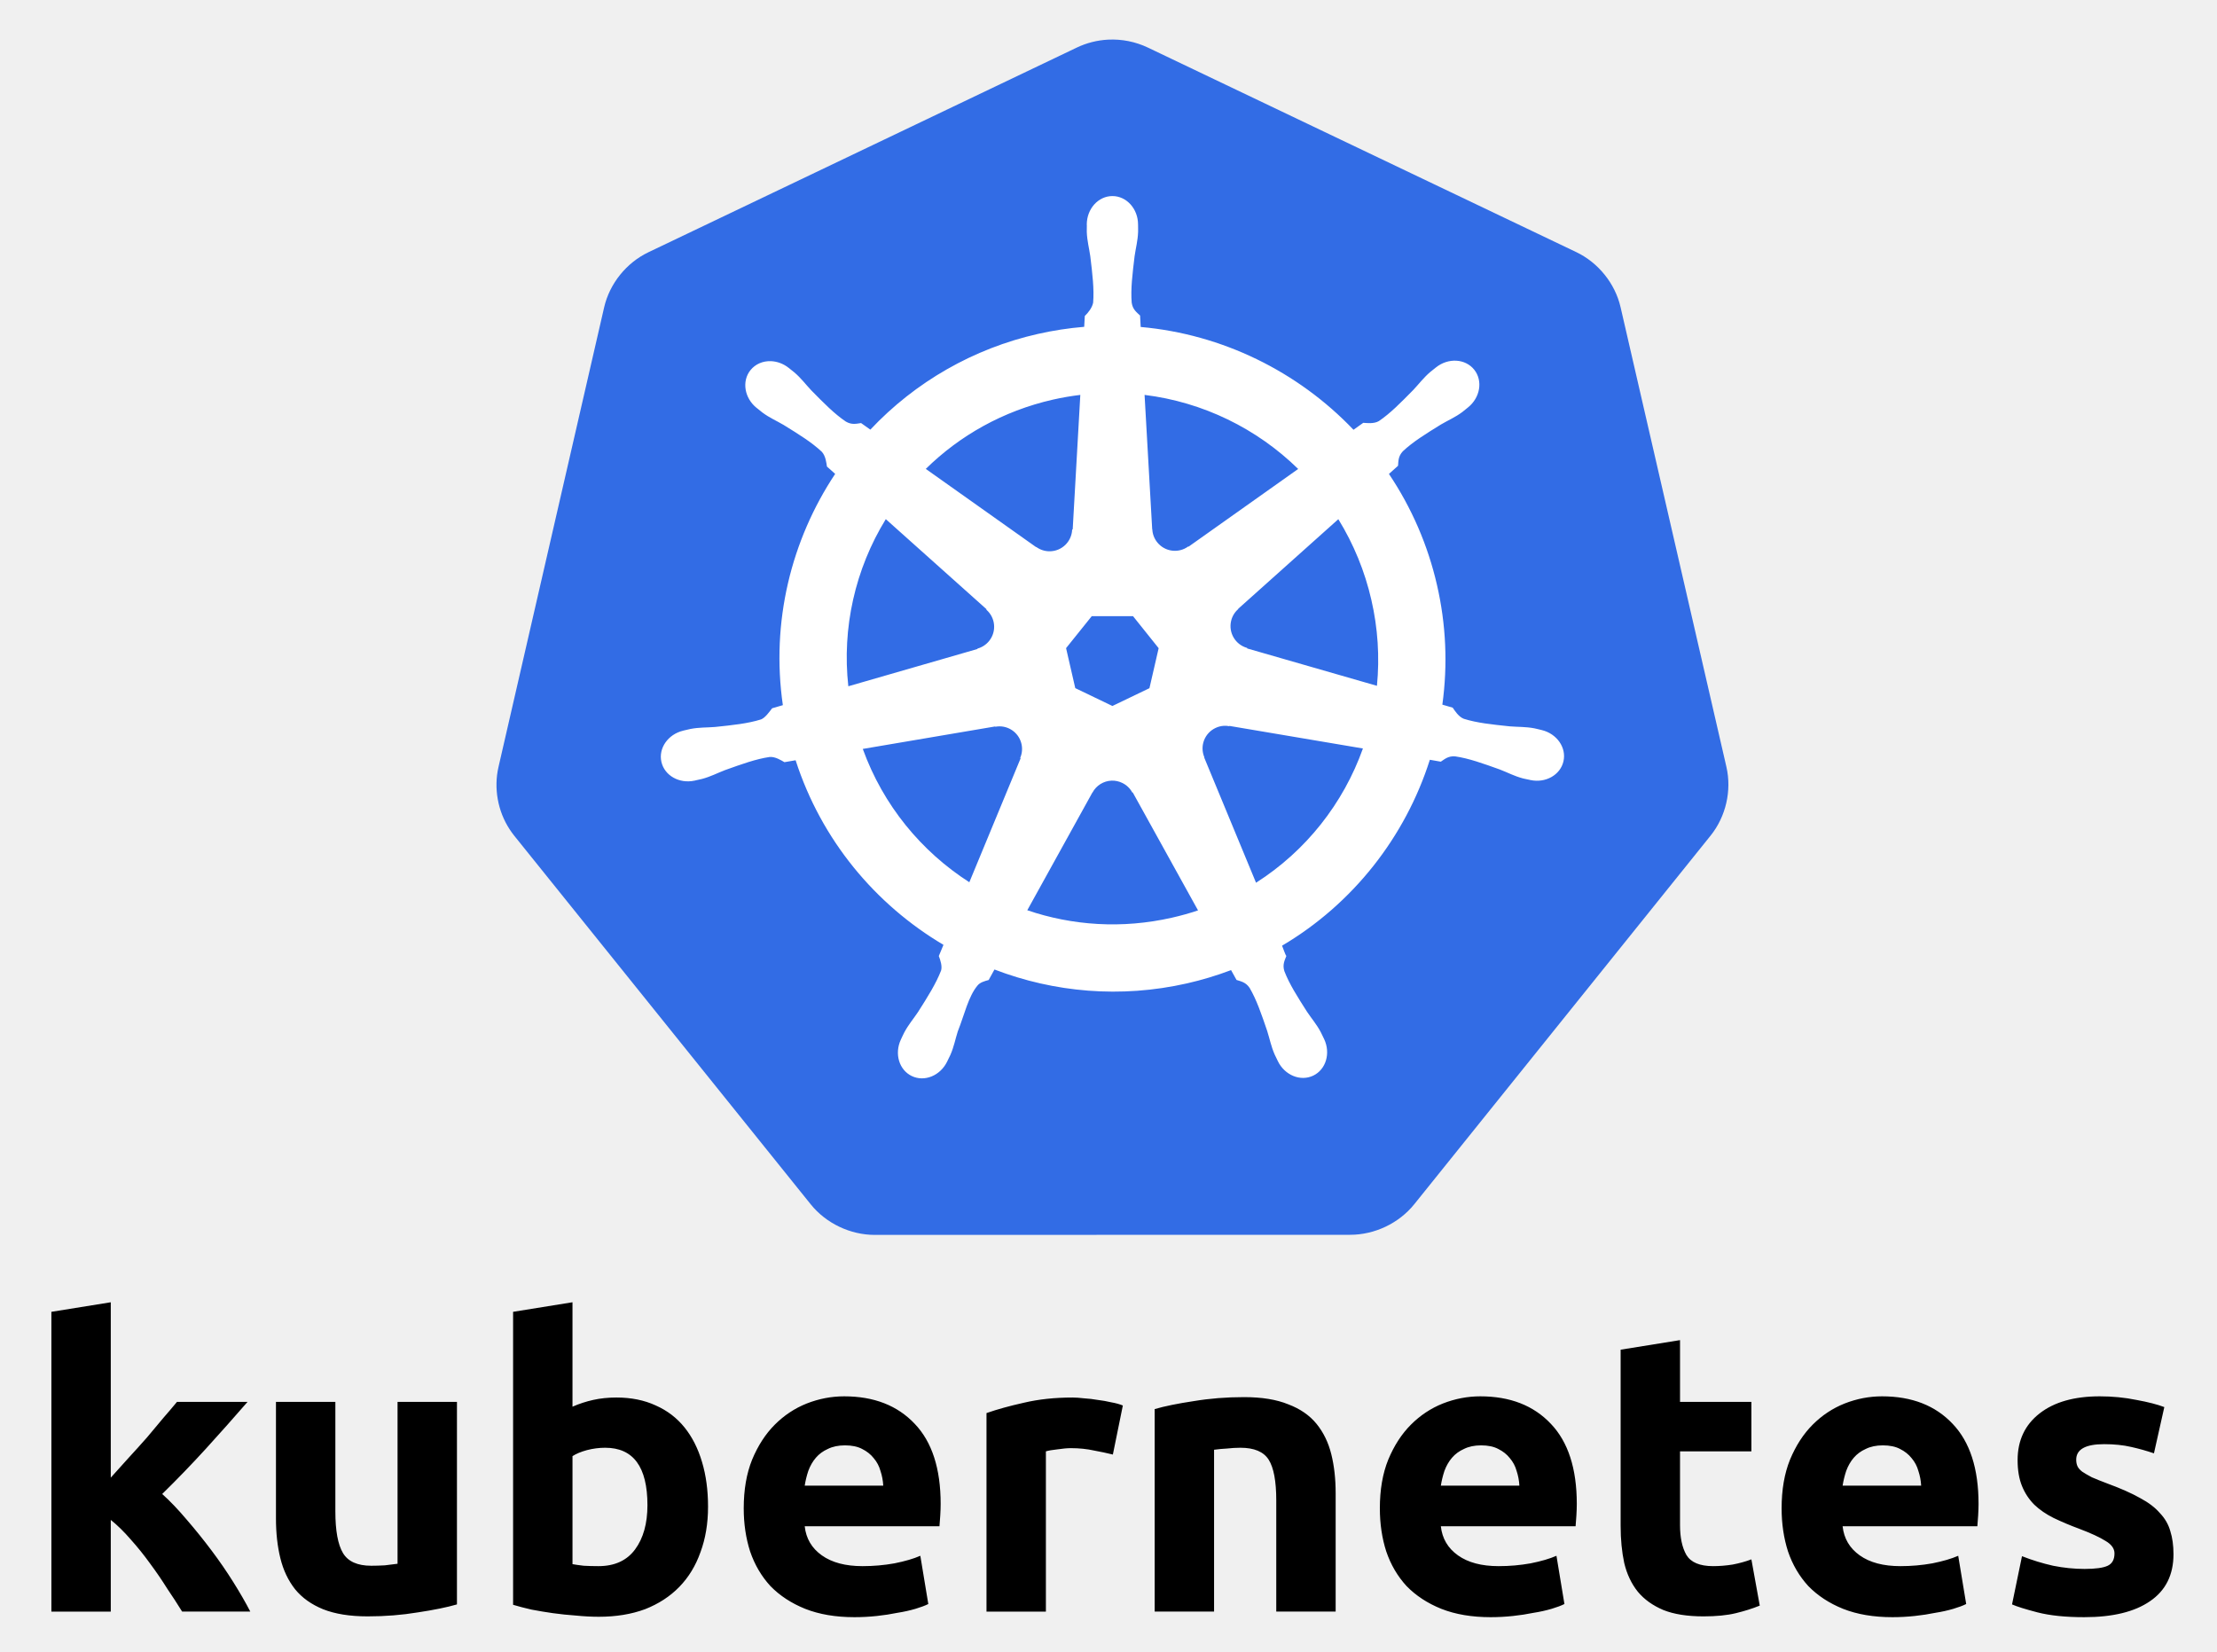
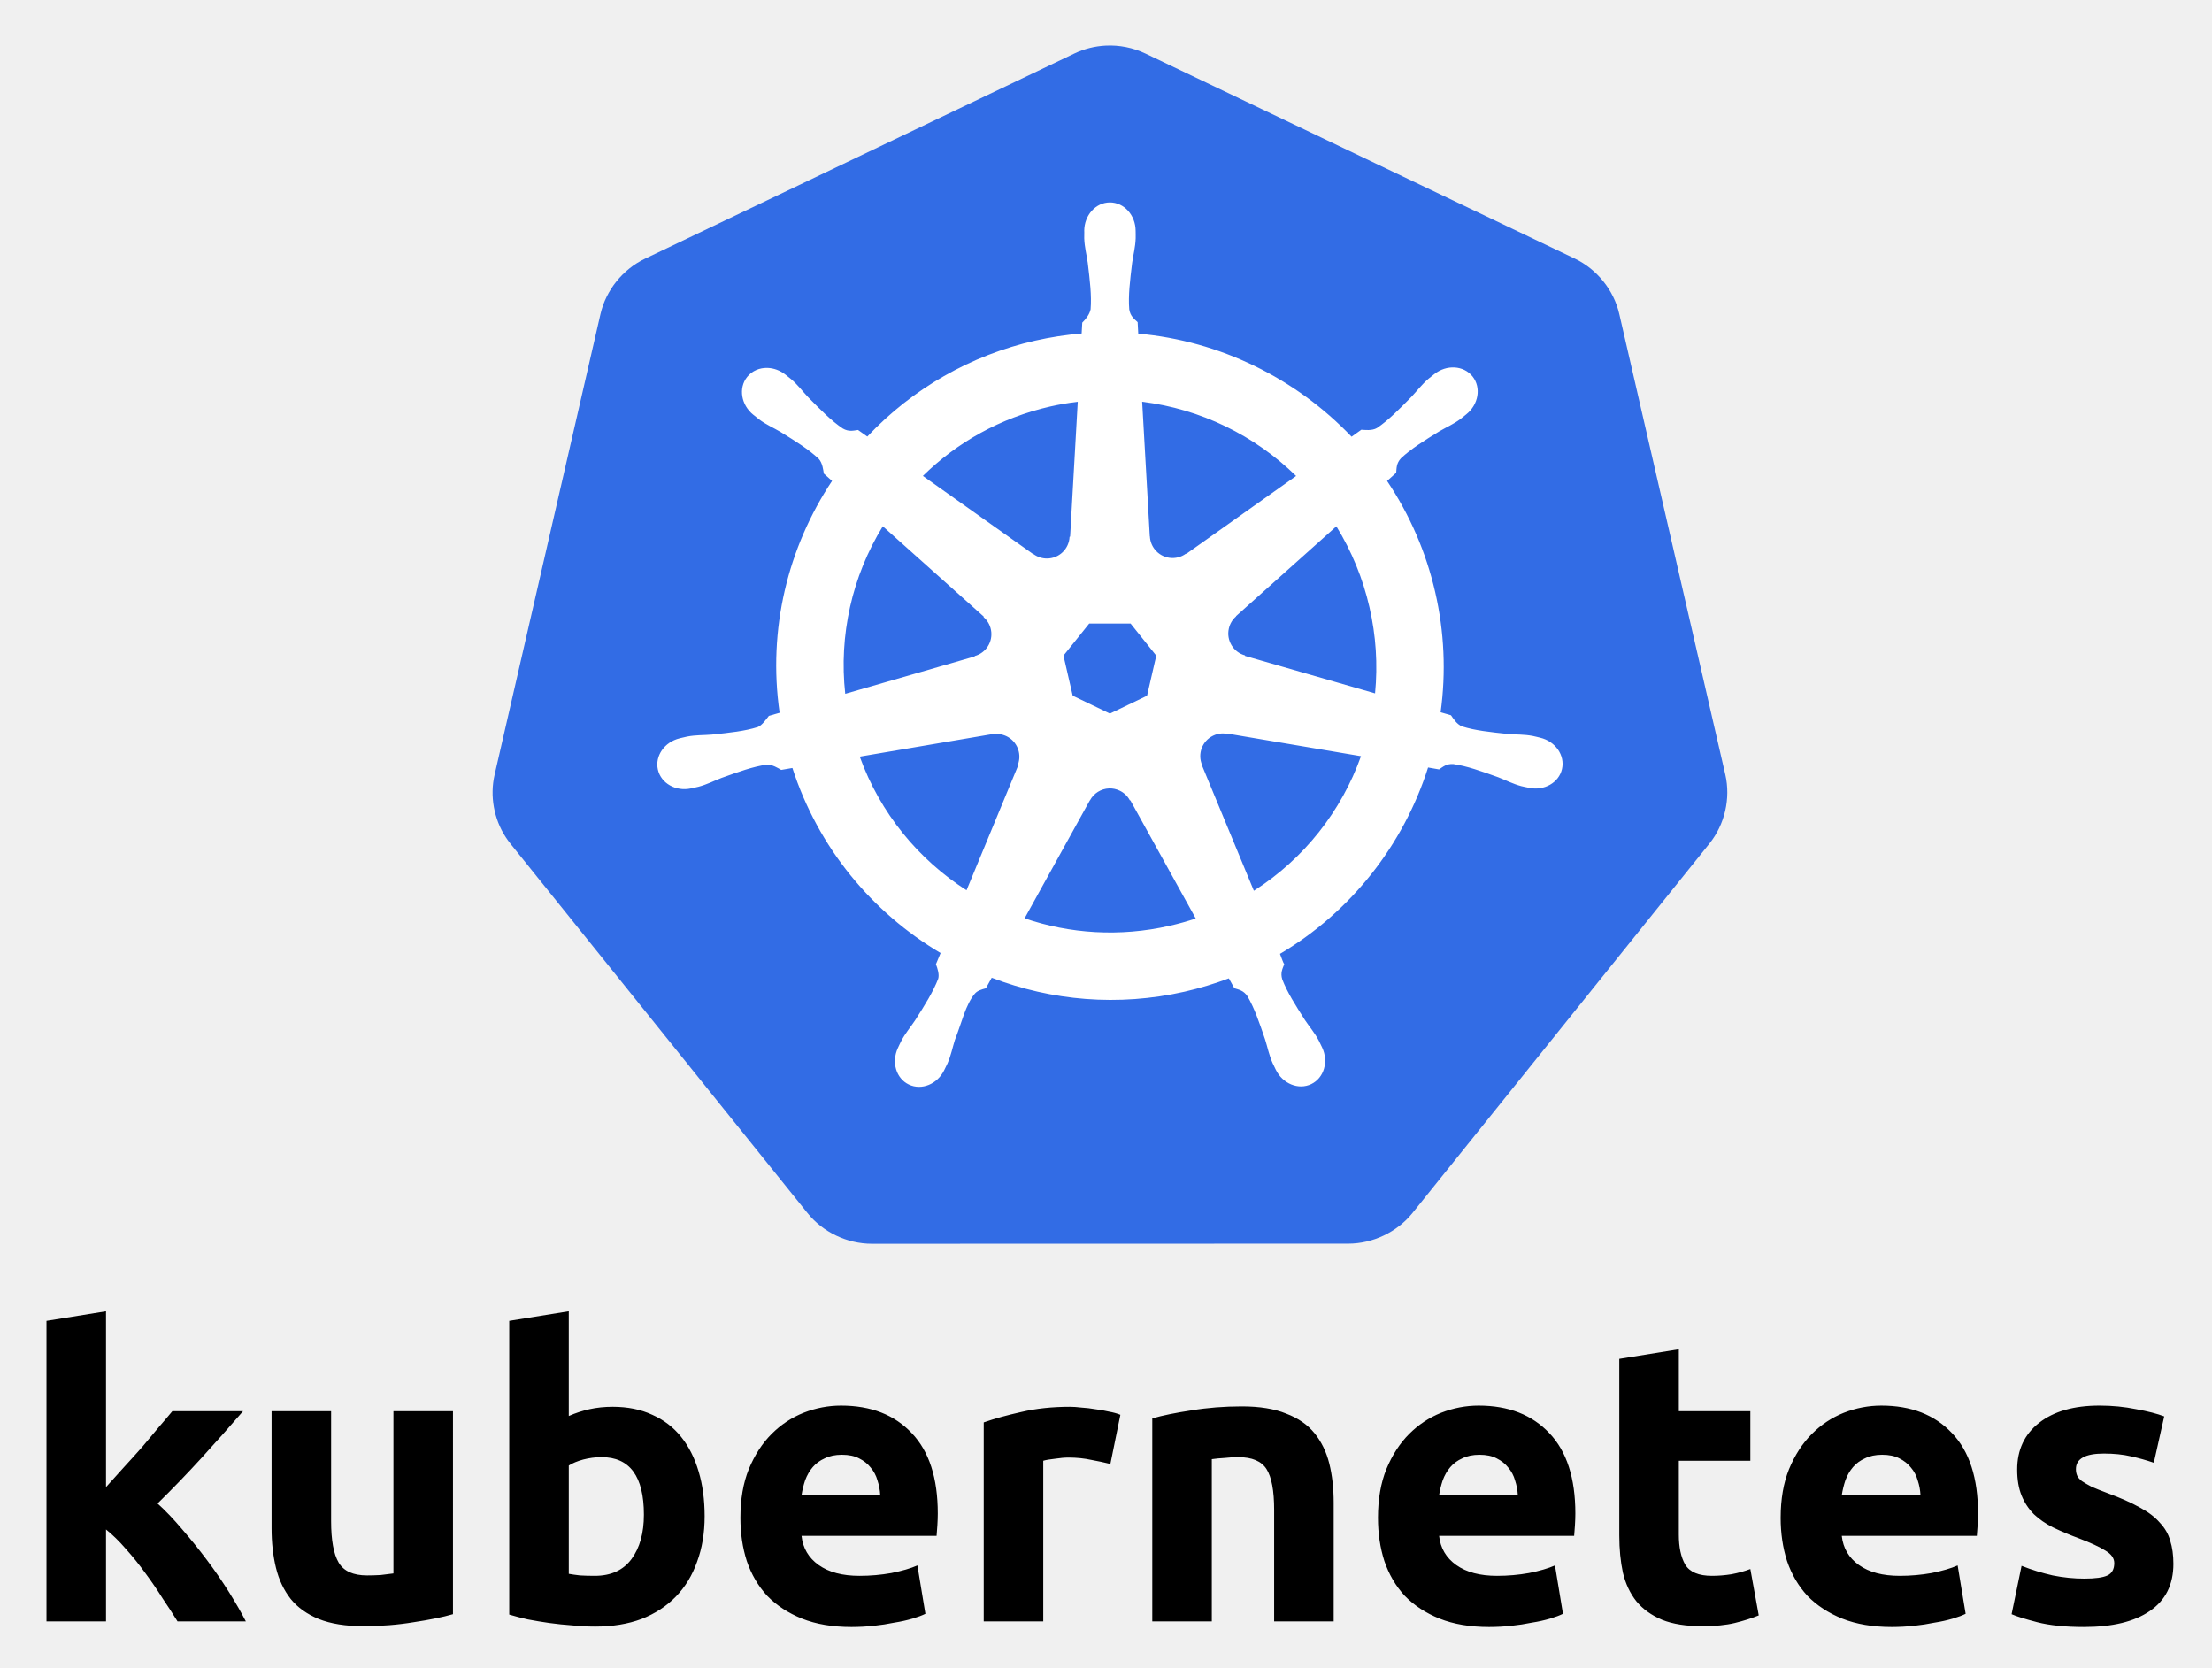
- <svg xmlns="http://www.w3.org/2000/svg" viewBox="-145.86 -223.60 460.72 343.20">
+ <svg xmlns="http://www.w3.org/2000/svg" viewBox="-144.82 -224.82 458.64 345.64">
  <path d="M-122.84 83.493a310.06 310.06 0 0 0 3.729-4.142 240.608 240.608 0 0 0 3.81-4.225 466.525 466.525 0 0 0 3.398-4.059 165.657 165.657 0 0 0 2.817-3.314h14.663a554.136 554.136 0 0 1-8.616 9.693 234.676 234.676 0 0 1-9.113 9.444c1.657 1.491 3.369 3.286 5.136 5.385a118.223 118.223 0 0 1 5.136 6.38 94.249 94.249 0 0 1 4.556 6.627c1.38 2.21 2.54 4.225 3.479 6.048h-14.166a129.714 129.714 0 0 0-3.065-4.722 79.584 79.584 0 0 0-3.562-5.219 60.044 60.044 0 0 0-4.06-5.053c-1.38-1.602-2.761-2.955-4.141-4.059v19.054h-12.344V49.032l12.344-1.988v36.45m71.939 26.344c-2.1.608-4.805 1.16-8.12 1.657-3.313.552-6.792.828-10.437.828-3.7 0-6.793-.497-9.28-1.49-2.43-.995-4.362-2.376-5.798-4.143-1.436-1.823-2.458-3.977-3.065-6.462-.608-2.485-.911-5.219-.911-8.202V67.753h12.344v22.782c0 3.977.525 6.85 1.574 8.616 1.049 1.767 3.01 2.651 5.882 2.651.884 0 1.823-.028 2.817-.083.994-.11 1.878-.22 2.65-.33V67.752h12.345l-.001 42.085m39.587-20.627c0-7.953-2.927-11.93-8.782-11.93-1.27 0-2.541.166-3.811.497-1.215.331-2.21.746-2.982 1.243v22.451c.608.11 1.38.221 2.32.331.939.055 1.96.083 3.065.083 3.369 0 5.91-1.16 7.622-3.479 1.712-2.32 2.568-5.385 2.568-9.196m12.592.331c0 3.48-.525 6.628-1.574 9.444-.994 2.817-2.458 5.22-4.391 7.207-1.933 1.988-4.308 3.535-7.125 4.64-2.817 1.048-6.02 1.573-9.61 1.573-1.491 0-3.065-.083-4.722-.249a70.47 70.47 0 0 1-4.805-.497 93.508 93.508 0 0 1-4.474-.746 61.68 61.68 0 0 1-3.811-.994V49.03l12.344-1.989v21.705a23.147 23.147 0 0 1 4.308-1.408c1.49-.33 3.093-.497 4.805-.497 3.093 0 5.827.552 8.202 1.657 2.375 1.05 4.363 2.568 5.965 4.556 1.602 1.988 2.817 4.391 3.645 7.207.829 2.764 1.243 5.857 1.243 9.281m7.416.331c0-3.866.58-7.235 1.74-10.107 1.215-2.927 2.789-5.357 4.722-7.29 1.933-1.933 4.142-3.397 6.628-4.39 2.54-.995 5.136-1.492 7.787-1.492 6.186 0 11.074 1.905 14.663 5.716 3.59 3.756 5.385 9.306 5.385 16.652 0 .718-.028 1.52-.083 2.402-.055.828-.111 1.574-.166 2.237H21.37c.276 2.541 1.464 4.556 3.562 6.048 2.099 1.491 4.915 2.237 8.45 2.237 2.264 0 4.474-.193 6.628-.58 2.209-.442 4.004-.966 5.385-1.574l1.657 10.024c-.663.331-1.546.663-2.651.994a28.866 28.866 0 0 1-3.728.828 44.513 44.513 0 0 1-4.308.663 43.431 43.431 0 0 1-4.64.25c-3.92 0-7.345-.58-10.272-1.74-2.872-1.16-5.274-2.735-7.207-4.723-1.878-2.043-3.286-4.446-4.225-7.207-.884-2.763-1.326-5.745-1.326-8.948M37.69 85.15a11.579 11.579 0 0 0-.58-3.065 6.84 6.84 0 0 0-1.408-2.65c-.608-.774-1.408-1.409-2.403-1.906-.94-.497-2.126-.746-3.562-.746-1.381 0-2.568.25-3.562.746-.994.442-1.823 1.05-2.485 1.823-.663.773-1.187 1.685-1.574 2.734a19.17 19.17 0 0 0-.746 3.065h16.32m47.718-6.461a65.487 65.487 0 0 0-3.894-.829c-1.491-.33-3.093-.497-4.805-.497-.773 0-1.712.083-2.817.25-1.05.11-1.85.248-2.402.413v33.304H59.146V70.074c2.209-.773 4.805-1.49 7.787-2.154 3.038-.718 6.407-1.077 10.107-1.077.663 0 1.464.055 2.403.166.939.055 1.878.166 2.817.331.939.111 1.878.276 2.817.497.939.166 1.74.387 2.403.663l-2.072 10.19m8.688-9.446c2.099-.607 4.805-1.16 8.119-1.657 3.314-.552 6.793-.828 10.438-.828 3.7 0 6.766.497 9.196 1.491 2.485.94 4.446 2.292 5.882 4.06 1.436 1.766 2.458 3.865 3.065 6.295.607 2.43.91 5.136.91 8.12v24.604h-12.343V88.215c0-3.977-.525-6.793-1.574-8.45-1.05-1.657-3.01-2.485-5.882-2.485-.884 0-1.823.055-2.817.166a30.4 30.4 0 0 0-2.651.25v33.634H94.095V69.244m46.795 20.629c0-3.866.58-7.235 1.74-10.107 1.216-2.927 2.79-5.357 4.723-7.29 1.933-1.933 4.142-3.397 6.628-4.39 2.54-.995 5.136-1.492 7.787-1.492 6.186 0 11.074 1.905 14.663 5.716 3.59 3.756 5.385 9.306 5.385 16.652 0 .718-.028 1.52-.083 2.402-.055.828-.11 1.574-.166 2.237h-28.001c.276 2.541 1.464 4.556 3.562 6.048 2.099 1.491 4.915 2.237 8.45 2.237 2.264 0 4.474-.193 6.628-.58 2.209-.442 4.004-.966 5.385-1.574l1.657 10.024c-.663.331-1.546.663-2.651.994a28.866 28.866 0 0 1-3.728.828 44.513 44.513 0 0 1-4.308.663 43.431 43.431 0 0 1-4.64.25c-3.92 0-7.345-.58-10.272-1.74-2.872-1.16-5.274-2.735-7.207-4.723-1.878-2.043-3.286-4.446-4.225-7.207-.885-2.763-1.326-5.745-1.326-8.948m28.995-4.723a11.579 11.579 0 0 0-.58-3.065 6.84 6.84 0 0 0-1.408-2.65c-.608-.774-1.408-1.409-2.402-1.906-.94-.497-2.126-.746-3.562-.746-1.381 0-2.568.25-3.562.746-.994.442-1.823 1.05-2.485 1.823-.663.773-1.187 1.685-1.574 2.734a19.17 19.17 0 0 0-.746 3.065h16.319M190.927 56.9l12.344-1.988v12.841H218.1v10.273h-14.83v15.326c0 2.596.443 4.667 1.326 6.213.939 1.546 2.789 2.32 5.55 2.32 1.327 0 2.68-.11 4.06-.33 1.436-.277 2.734-.636 3.894-1.078l1.74 9.61c-1.491.608-3.148 1.132-4.971 1.574-1.823.442-4.06.663-6.71.663-3.37 0-6.158-.442-8.367-1.326-2.21-.939-3.977-2.209-5.302-3.81-1.326-1.658-2.264-3.646-2.817-5.966-.497-2.32-.746-4.888-.746-7.705V56.9m33.455 32.973c0-3.866.58-7.235 1.74-10.107 1.215-2.927 2.789-5.357 4.722-7.29 1.933-1.933 4.142-3.397 6.628-4.39 2.54-.995 5.136-1.492 7.787-1.492 6.186 0 11.074 1.905 14.663 5.716 3.59 3.756 5.385 9.306 5.385 16.652 0 .718-.028 1.52-.083 2.402-.055.828-.11 1.574-.166 2.237h-28.001c.276 2.541 1.464 4.556 3.562 6.048 2.099 1.491 4.915 2.237 8.45 2.237 2.264 0 4.474-.193 6.628-.58 2.209-.442 4.004-.966 5.385-1.574l1.657 10.024c-.663.331-1.546.663-2.651.994a28.866 28.866 0 0 1-3.728.828 44.513 44.513 0 0 1-4.308.663 43.431 43.431 0 0 1-4.64.25c-3.92 0-7.345-.58-10.272-1.74-2.872-1.16-5.274-2.735-7.207-4.723-1.878-2.043-3.286-4.446-4.225-7.207-.884-2.763-1.326-5.745-1.326-8.948m28.996-4.723a11.579 11.579 0 0 0-.58-3.065 6.84 6.84 0 0 0-1.408-2.65c-.608-.774-1.408-1.409-2.402-1.906-.94-.497-2.126-.746-3.562-.746-1.381 0-2.568.25-3.562.746-.994.442-1.823 1.05-2.485 1.823-.663.773-1.187 1.685-1.574 2.734a19.17 19.17 0 0 0-.746 3.065h16.319m33.965 17.314c2.264 0 3.866-.22 4.805-.663.939-.442 1.408-1.298 1.408-2.568 0-.994-.608-1.85-1.823-2.568-1.215-.773-3.065-1.629-5.551-2.568a61.498 61.498 0 0 1-5.302-2.237c-1.546-.773-2.872-1.684-3.977-2.734a11.651 11.651 0 0 1-2.568-3.894c-.608-1.49-.911-3.286-.911-5.385 0-4.087 1.519-7.318 4.556-9.693 3.038-2.375 7.207-3.562 12.51-3.562 2.65 0 5.192.25 7.622.746 2.43.442 4.363.94 5.799 1.491l-2.154 9.61a44.395 44.395 0 0 0-4.722-1.326c-1.657-.387-3.535-.58-5.633-.58-3.866 0-5.8 1.077-5.8 3.231 0 .497.084.94.25 1.326.166.387.497.773.994 1.16.497.331 1.16.718 1.988 1.16.884.387 1.988.828 3.314 1.326 2.706.994 4.943 1.988 6.71 2.982 1.767.94 3.148 1.988 4.142 3.148 1.049 1.105 1.767 2.347 2.154 3.728.442 1.381.663 2.982.663 4.805 0 4.308-1.63 7.566-4.888 9.776-3.203 2.21-7.76 3.314-13.67 3.314-3.865 0-7.096-.33-9.692-.994-2.541-.663-4.308-1.215-5.302-1.657l2.07-10.024a43.76 43.76 0 0 0 6.463 1.988c2.209.441 4.39.662 6.545.662" />
  <path fill="#FFF" d="M85.304-204.478l93.973 44.872 23.22 100.85-65.02 80.882-104.298.01-65.037-80.868 23.197-100.853z" />
  <path fill="none" d="M85.304-204.478l93.973 44.872 23.22 100.85-65.02 80.881-104.298.011-65.037-80.868 23.197-100.853z" />
  <path fill="#326CE5" d="M84.433-215.362a17.14 17.14 0 0 0-6.524 1.651L-11.1-171.182c-4.589 2.191-8.077 6.528-9.21 11.451l-21.958 95.533c-1.012 4.388-.158 9.168 2.31 12.944.301.462.622.911.968 1.343l61.61 76.603c3.175 3.947 8.214 6.354 13.306 6.352l98.801-.023c5.089.004 10.128-2.398 13.307-6.341l61.586-76.613c3.178-3.949 4.424-9.359 3.29-14.287l-21.994-95.532c-1.133-4.925-4.621-9.261-9.208-11.453l-89.021-42.506a17.214 17.214 0 0 0-8.254-1.651z" />
  <path fill="#FFF" d="M85.142-61.364a4.667 4.667 0 0 1 2.199.468 4.656 4.656 0 0 1 2.106 2.003h.101l13.559 24.498a56.57 56.57 0 0 1-5.42 1.514c-10.368 2.355-20.704 1.642-30.064-1.547l13.524-24.454h.023a4.704 4.704 0 0 1 3.972-2.482zM61.909-72.645a4.697 4.697 0 0 1 4.507 3.653 4.65 4.65 0 0 1-.261 2.892l.08.102L55.58-40.247c-9.963-6.393-17.898-15.964-22.142-27.707l27.502-4.667.046.057a4.61 4.61 0 0 1 .923-.081zm46.593-.114c.365-.02.728.014 1.081.08l.046-.057 27.743 4.689c-4.061 11.407-11.831 21.29-22.211 27.903l-10.768-26.012.034-.046a4.701 4.701 0 0 1 2.277-6.09 4.652 4.652 0 0 1 1.798-.467zm-27.479-22.79h8.572l5.327 6.66-1.912 8.31-7.697 3.7-7.718-3.71-1.912-8.31 5.34-6.65zm51.238-20.15a55.569 55.569 0 0 1 6.864 16.768 55.43 55.43 0 0 1 1.162 17.862l-26.956-7.764-.023-.114a4.699 4.699 0 0 1-3.335-5.578 4.659 4.659 0 0 1 1.49-2.494l-.01-.057 20.808-18.623zm-94.041-.01l20.923 18.714-.023.114a4.69 4.69 0 0 1 .592 6.466 4.715 4.715 0 0 1-2.437 1.606l-.023.091-26.819 7.741a54.855 54.855 0 0 1 7.787-34.732zm53.776-25.82c12.122 1.492 23.331 6.98 31.921 15.391l-22.768 16.142-.08-.034a4.7 4.7 0 0 1-6.442-.864 4.652 4.652 0 0 1-1.025-2.722l-.023-.01-1.583-27.903zm-13.353 0l-1.583 27.947-.114.057a4.695 4.695 0 0 1-4.688 4.497 4.675 4.675 0 0 1-2.768-.898l-.044.023-22.916-16.246c7.042-6.926 16.051-12.044 26.431-14.401 1.898-.43 3.793-.75 5.682-.979zm6.67-41.323c-2.942.002-5.327 2.652-5.327 5.92 0 .051.011.099.013.149-.005.443-.027.978-.013 1.366.071 1.885.482 3.328.729 5.066.448 3.717.823 6.8.592 9.664-.226 1.081-1.021 2.069-1.731 2.755l-.127 2.254a69.515 69.515 0 0 0-9.63 1.48 68.533 68.533 0 0 0-34.811 19.888 90.731 90.731 0 0 1-1.925-1.366c-.952.128-1.912.422-3.164-.308-2.383-1.604-4.555-3.82-7.182-6.489-1.204-1.275-2.076-2.492-3.508-3.723-.324-.28-.82-.657-1.183-.945-1.119-.891-2.437-1.355-3.712-1.4-1.636-.057-3.214.584-4.246 1.878-1.834 2.3-1.247 5.817 1.309 7.855.027.021.053.037.08.057.351.285.781.649 1.105.887 1.517 1.121 2.905 1.695 4.416 2.585 3.186 1.968 5.827 3.6 7.922 5.568.818.872.963 2.408 1.071 3.074l1.708 1.524c-9.141 13.757-13.372 30.749-10.872 48.063l-2.23.649c-.589.76-1.42 1.955-2.29 2.31-2.741.863-5.825 1.181-9.55 1.571-1.75.146-3.259.059-5.112.411-.408.076-.977.224-1.423.329l-.046.013c-.023.005-.055.016-.078.021-3.141.76-5.159 3.646-4.509 6.489.649 2.846 3.718 4.575 6.877 3.893.023-.005.055-.005.08-.01.036-.009.066-.025.101-.034.441-.098.993-.204 1.379-.308 1.821-.489 3.141-1.206 4.781-1.834 3.524-1.263 6.444-2.32 9.288-2.732 1.188-.092 2.44.734 3.063 1.081l2.321-.398c5.345 16.568 16.544 29.961 30.726 38.363l-.968 2.323c.348.902.733 2.122.473 3.013-1.034 2.681-2.805 5.511-4.822 8.666-.977 1.458-1.976 2.59-2.856 4.258-.212.398-.48 1.012-.683 1.434-1.37 2.931-.367 6.305 2.264 7.57 2.647 1.275 5.932-.07 7.355-3.004.001-.005.009-.007.01-.012.002-.002-.002-.007 0-.011.203-.416.489-.964.66-1.355.756-1.729 1.007-3.211 1.537-4.883 1.411-3.541 2.184-7.257 4.125-9.571.532-.633 1.398-.878 2.296-1.119l1.206-2.186c12.364 4.746 26.202 6.019 40.027 2.881a69.517 69.517 0 0 0 9.141-2.755c.338.601.969 1.757 1.138 2.049.913.297 1.908.45 2.719 1.651 1.453 2.479 2.446 5.415 3.656 8.96.53 1.672.793 3.154 1.547 4.882.173.395.457.95.66 1.366 1.42 2.946 4.716 4.294 7.366 3.017 2.631-1.266 3.636-4.64 2.266-7.57-.204-.421-.484-1.035-.696-1.433-.88-1.668-1.88-2.789-2.856-4.246-2.017-3.156-3.691-5.778-4.724-8.46-.432-1.382.073-2.243.409-3.141-.201-.231-.633-1.537-.887-2.152 14.738-8.702 25.608-22.594 30.713-38.636.69.108 1.889.32 2.277.398.802-.528 1.539-1.219 2.983-1.105 2.844.411 5.765 1.468 9.291 2.732 1.638.628 2.958 1.357 4.781 1.845.384.103.935.199 1.377.295.036.009.067.027.103.034.023.005.057.007.078.012 3.159.679 6.227-1.05 6.877-3.894.649-2.844-1.368-5.731-4.507-6.489-.457-.103-1.105-.281-1.55-.365-1.853-.35-3.362-.263-5.11-.409-3.725-.391-6.811-.708-9.552-1.571-1.117-.434-1.912-1.764-2.3-2.312l-2.15-.626a68.782 68.782 0 0 0-1.117-24.874 68.975 68.975 0 0 0-9.982-23.074c.551-.502 1.594-1.425 1.889-1.697.087-.955.012-1.958 1.001-3.017 2.096-1.967 4.737-3.598 7.924-5.567 1.512-.889 2.91-1.462 4.427-2.583.343-.255.813-.657 1.172-.946 2.556-2.039 3.145-5.553 1.309-7.855-1.834-2.3-5.39-2.517-7.945-.477-.363.288-.857.663-1.183.944-1.432 1.231-2.315 2.446-3.518 3.723-2.627 2.668-4.799 4.895-7.182 6.499-1.034.602-2.547.393-3.234.352l-2.026 1.446c-11.555-12.116-27.287-19.863-44.226-21.367-.048-.71-.11-1.992-.127-2.378-.692-.663-1.53-1.231-1.741-2.665-.231-2.864.155-5.946.603-9.664.247-1.738.66-3.181.729-5.066.016-.429-.009-1.051-.01-1.515-.002-3.264-2.385-5.916-5.329-5.916z" />
  <path fill="none" d="M85.142-61.364a4.667 4.667 0 0 1 2.199.468 4.656 4.656 0 0 1 2.106 2.003h.101l13.559 24.498a56.57 56.57 0 0 1-5.42 1.514c-10.368 2.355-20.704 1.642-30.064-1.547l13.524-24.454h.023a4.704 4.704 0 0 1 3.972-2.482zM61.909-72.645a4.697 4.697 0 0 1 4.507 3.653 4.65 4.65 0 0 1-.261 2.892l.08.102L55.58-40.247c-9.963-6.393-17.898-15.964-22.142-27.707l27.502-4.667.046.057a4.61 4.61 0 0 1 .923-.081zm46.593-.114c.365-.02.728.014 1.081.08l.046-.057 27.743 4.689c-4.061 11.407-11.831 21.29-22.211 27.903l-10.768-26.012.034-.046a4.701 4.701 0 0 1 2.277-6.09 4.652 4.652 0 0 1 1.798-.467zm-27.479-22.79h8.572l5.327 6.66-1.912 8.31-7.697 3.7-7.718-3.71-1.912-8.31 5.34-6.65zm51.238-20.15a55.569 55.569 0 0 1 6.864 16.768 55.43 55.43 0 0 1 1.162 17.862l-26.956-7.764-.023-.114a4.699 4.699 0 0 1-3.335-5.578 4.659 4.659 0 0 1 1.49-2.494l-.01-.057 20.808-18.623zm-94.041-.01l20.923 18.714-.023.114a4.69 4.69 0 0 1 .592 6.466 4.715 4.715 0 0 1-2.437 1.606l-.023.091-26.819 7.741a54.855 54.855 0 0 1 7.787-34.732zm53.776-25.82c12.122 1.492 23.331 6.98 31.921 15.391l-22.768 16.142-.08-.034a4.7 4.7 0 0 1-6.442-.864 4.652 4.652 0 0 1-1.025-2.722l-.023-.01-1.583-27.903zm-13.353 0l-1.583 27.947-.114.057a4.695 4.695 0 0 1-4.688 4.497 4.675 4.675 0 0 1-2.768-.898l-.044.023-22.916-16.246c7.042-6.926 16.051-12.044 26.431-14.401 1.898-.43 3.793-.75 5.682-.979zm6.67-41.323c-2.942.002-5.327 2.652-5.327 5.92 0 .051.011.099.013.149-.005.443-.027.978-.013 1.366.071 1.885.482 3.328.729 5.066.448 3.717.823 6.8.592 9.664-.226 1.081-1.021 2.069-1.731 2.755l-.127 2.254a69.515 69.515 0 0 0-9.63 1.48 68.533 68.533 0 0 0-34.811 19.888 90.731 90.731 0 0 1-1.925-1.366c-.952.128-1.912.422-3.164-.308-2.383-1.604-4.555-3.82-7.182-6.489-1.204-1.275-2.076-2.492-3.508-3.723-.324-.28-.82-.657-1.183-.945-1.119-.891-2.437-1.355-3.712-1.4-1.636-.057-3.214.584-4.246 1.878-1.834 2.3-1.247 5.817 1.309 7.855.027.021.053.037.08.057.351.285.781.649 1.105.887 1.517 1.121 2.905 1.695 4.416 2.585 3.186 1.968 5.827 3.6 7.922 5.568.818.872.963 2.408 1.071 3.074l1.708 1.524c-9.141 13.757-13.372 30.749-10.872 48.063l-2.23.649c-.589.76-1.42 1.955-2.29 2.31-2.741.863-5.825 1.181-9.55 1.571-1.75.146-3.259.059-5.112.411-.408.076-.977.224-1.423.329l-.046.013c-.023.005-.055.016-.078.021-3.141.76-5.159 3.646-4.509 6.489.649 2.846 3.718 4.575 6.877 3.893.023-.005.055-.005.08-.01.036-.009.066-.025.101-.034.441-.098.993-.204 1.379-.308 1.821-.489 3.141-1.206 4.781-1.834 3.524-1.263 6.444-2.32 9.288-2.732 1.188-.092 2.44.734 3.063 1.081l2.321-.398c5.345 16.568 16.544 29.961 30.726 38.363l-.968 2.323c.348.902.733 2.122.473 3.013-1.034 2.681-2.805 5.511-4.822 8.666-.977 1.458-1.976 2.59-2.856 4.258-.212.398-.48 1.012-.683 1.434-1.37 2.931-.367 6.305 2.264 7.57 2.647 1.275 5.932-.07 7.355-3.004.001-.005.009-.007.01-.012.002-.002-.002-.007 0-.011.203-.416.489-.964.66-1.355.756-1.729 1.007-3.211 1.537-4.883 1.411-3.541 2.184-7.257 4.125-9.571.532-.633 1.398-.878 2.296-1.119l1.206-2.186c12.364 4.746 26.202 6.019 40.027 2.881a69.517 69.517 0 0 0 9.141-2.755c.338.601.969 1.757 1.138 2.049.913.297 1.908.45 2.719 1.651 1.453 2.479 2.446 5.415 3.656 8.96.53 1.672.793 3.154 1.547 4.882.173.395.457.95.66 1.366 1.42 2.946 4.716 4.294 7.366 3.017 2.631-1.266 3.636-4.64 2.266-7.57-.204-.421-.484-1.035-.696-1.433-.88-1.668-1.88-2.789-2.856-4.246-2.017-3.156-3.691-5.778-4.724-8.46-.432-1.382.073-2.243.409-3.141-.201-.231-.633-1.537-.887-2.152 14.738-8.702 25.608-22.594 30.713-38.636.69.108 1.889.32 2.277.398.802-.528 1.539-1.219 2.983-1.105 2.844.411 5.765 1.468 9.291 2.732 1.638.628 2.958 1.357 4.781 1.845.384.103.935.199 1.377.295.036.009.067.027.103.034.023.005.057.007.078.012 3.159.679 6.227-1.05 6.877-3.894.649-2.844-1.368-5.731-4.507-6.489-.457-.103-1.105-.281-1.55-.365-1.853-.35-3.362-.263-5.11-.409-3.725-.391-6.811-.708-9.552-1.571-1.117-.434-1.912-1.764-2.3-2.312l-2.15-.626a68.782 68.782 0 0 0-1.117-24.874 68.975 68.975 0 0 0-9.982-23.074c.551-.502 1.594-1.425 1.889-1.697.087-.955.012-1.958 1.001-3.017 2.096-1.967 4.737-3.598 7.924-5.567 1.512-.889 2.91-1.462 4.427-2.583.343-.255.813-.657 1.172-.946 2.556-2.039 3.145-5.553 1.309-7.855-1.834-2.3-5.39-2.517-7.945-.477-.363.288-.857.663-1.183.944-1.432 1.231-2.315 2.446-3.518 3.723-2.627 2.668-4.799 4.895-7.182 6.499-1.034.602-2.547.393-3.234.352l-2.026 1.446c-11.555-12.116-27.287-19.863-44.226-21.367-.048-.71-.11-1.992-.127-2.378-.692-.663-1.53-1.231-1.741-2.665-.231-2.864.155-5.946.603-9.664.247-1.738.66-3.181.729-5.066.016-.429-.009-1.051-.01-1.515-.002-3.264-2.385-5.916-5.329-5.916z" />
</svg>
